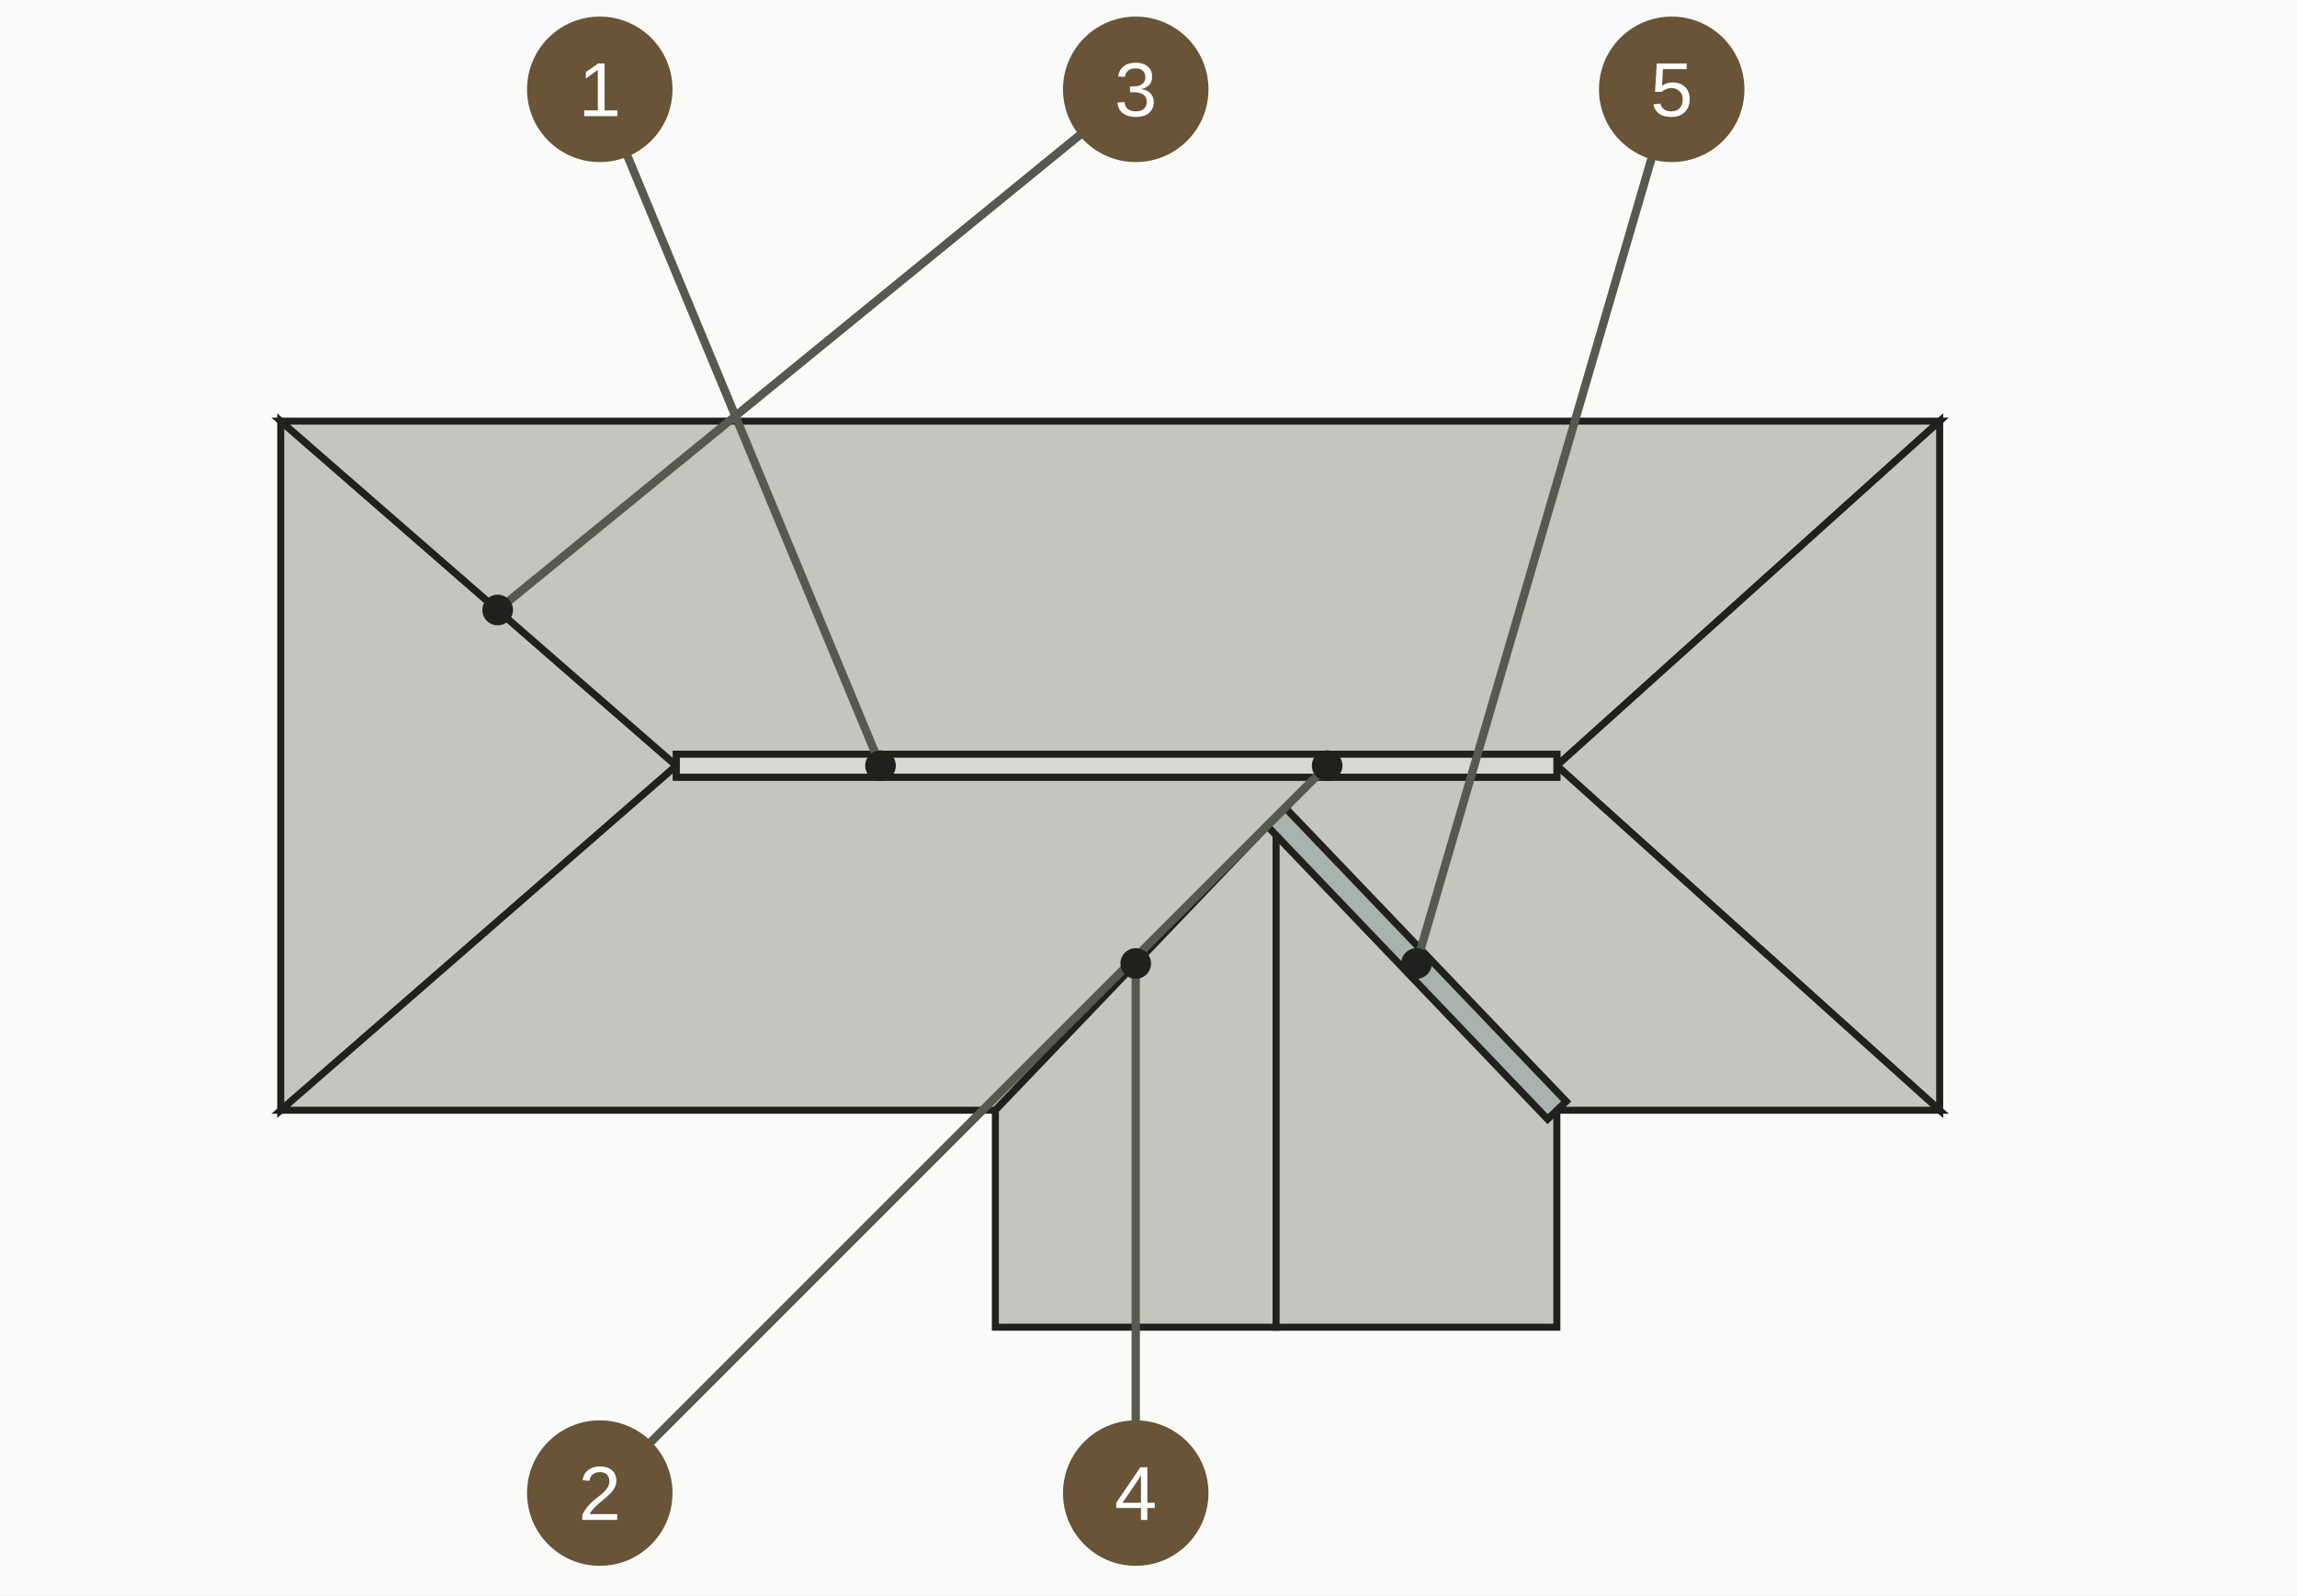
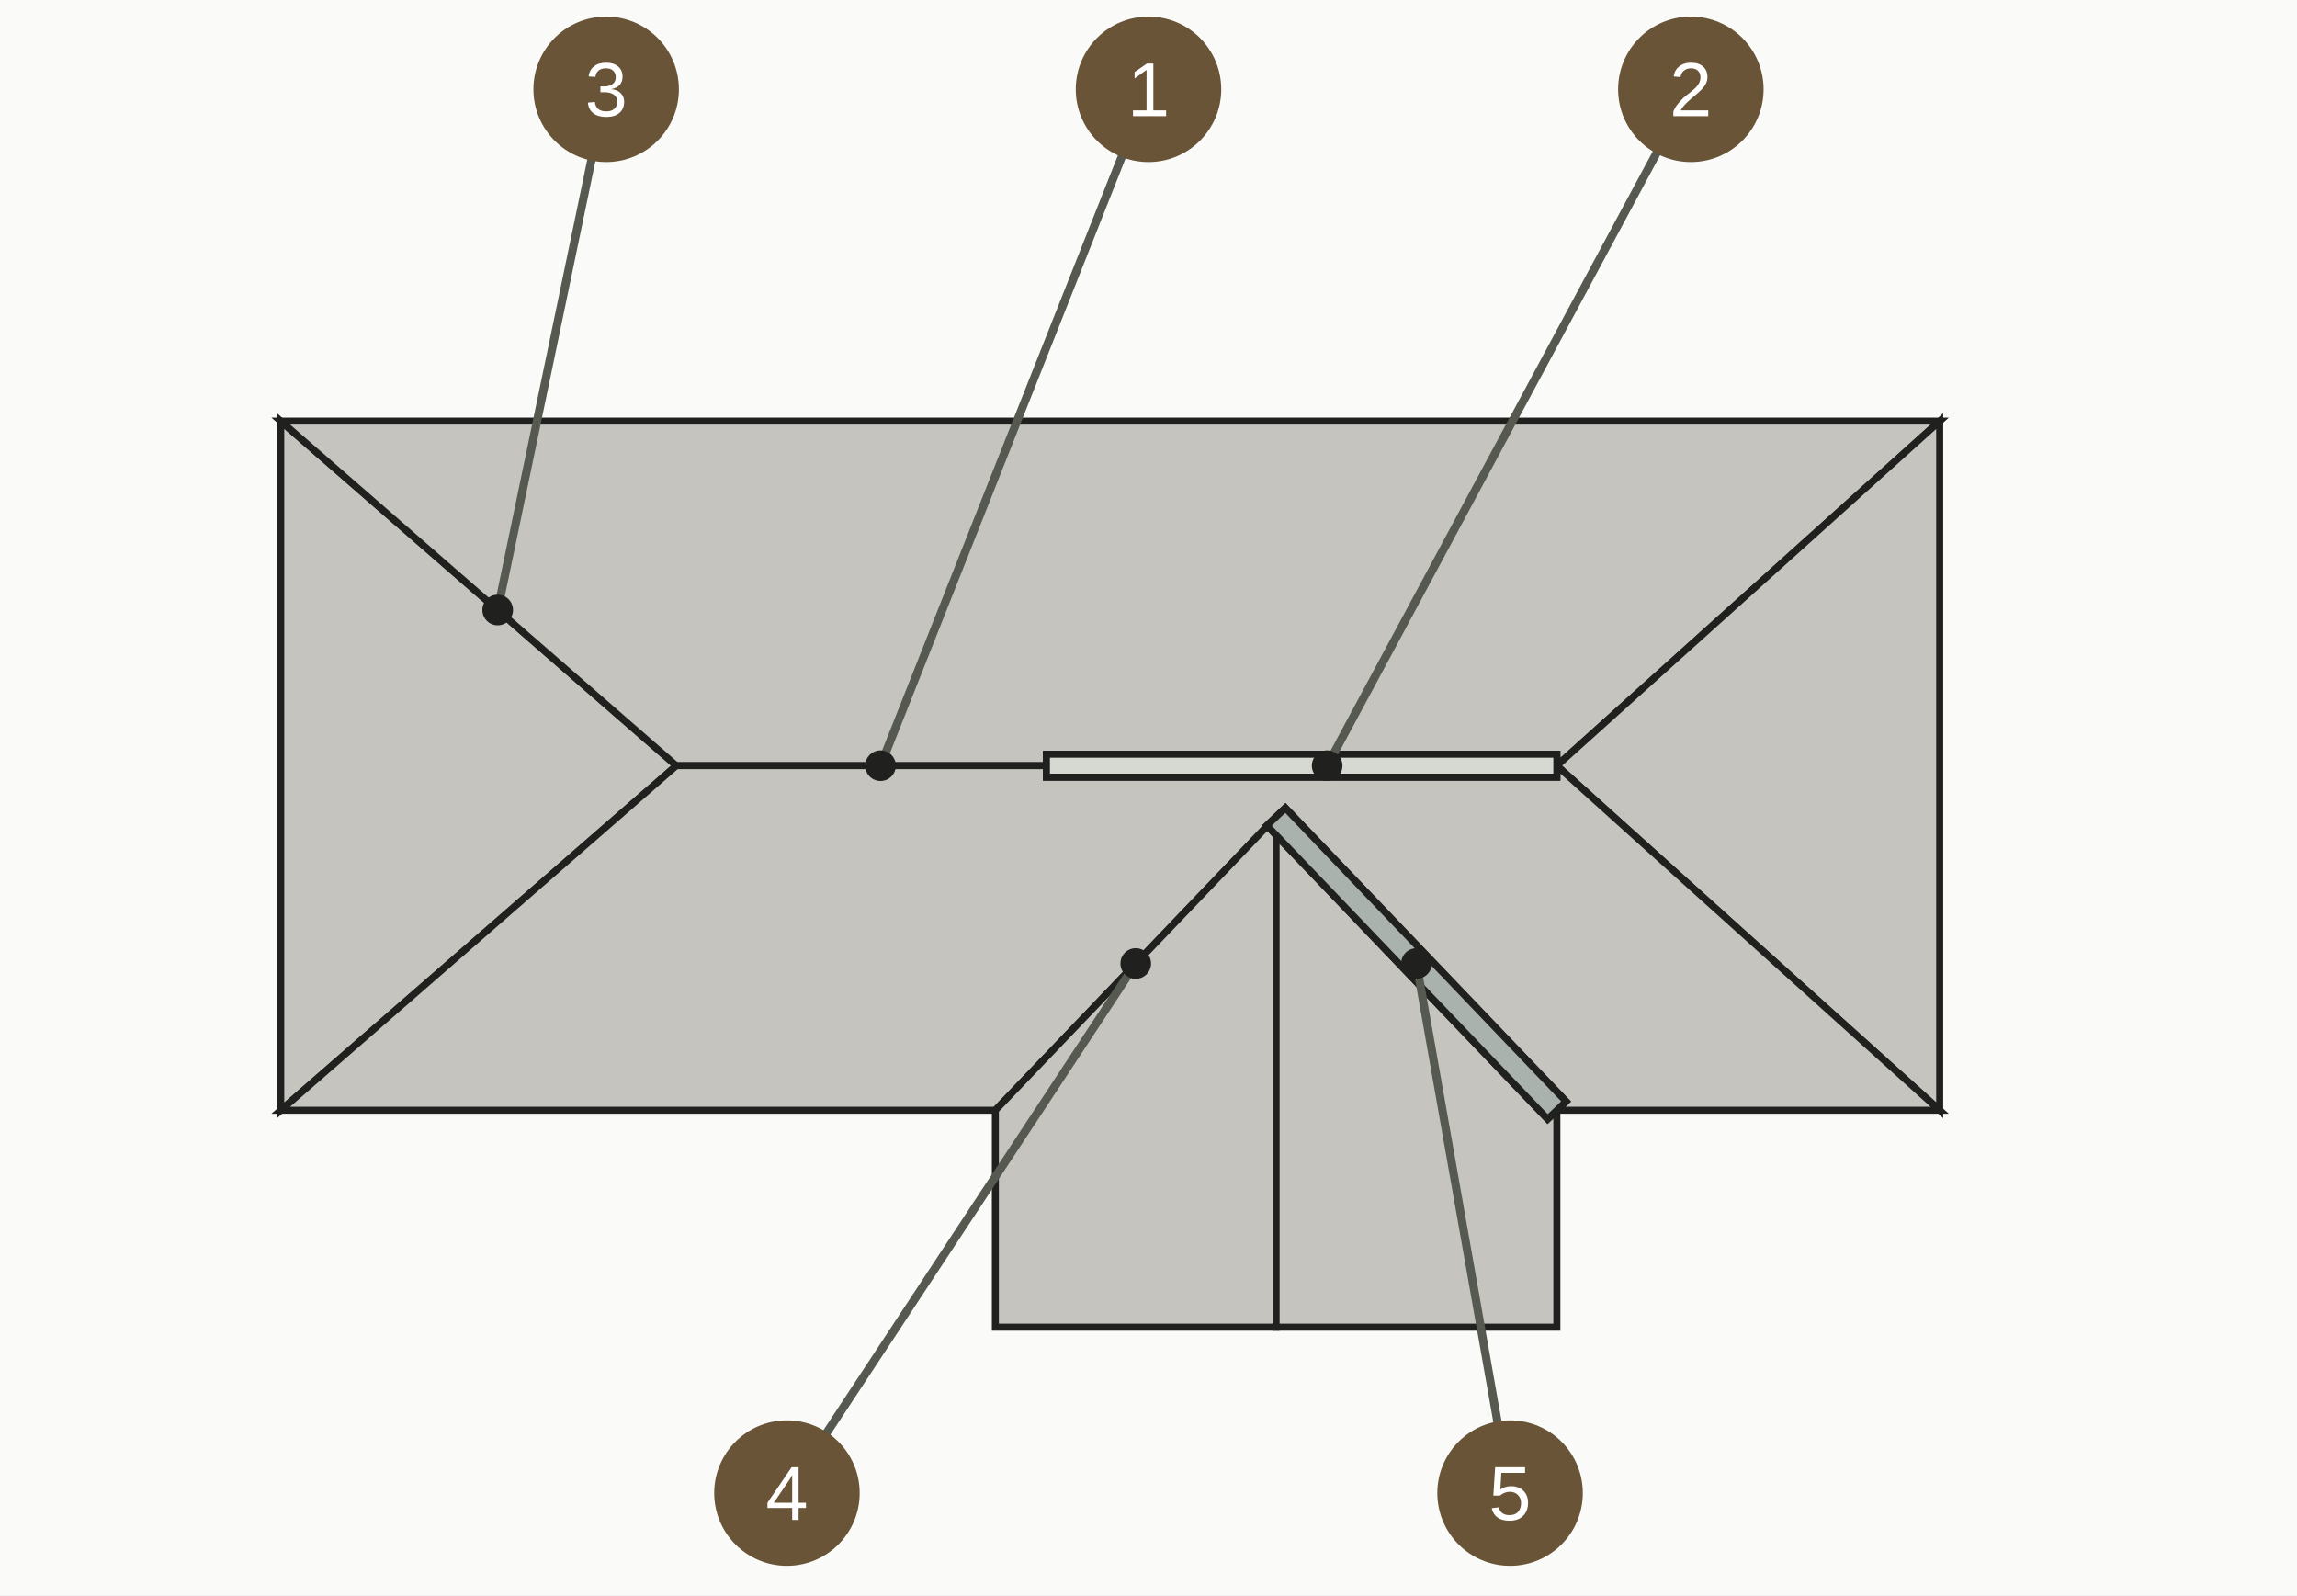
<svg xmlns="http://www.w3.org/2000/svg" viewBox="0 0 180 125" role="img">
  <defs>
    <pattern id="tag-0-mur" width="9" height="5" patternUnits="userSpaceOnUse">
      <rect width="9" height="5" fill="#e6e9e2" />
      <path d="M0 0H9 M0 2.5H9 M2 0V2.5 M7 2.5V5" stroke="#a1a79d" stroke-width=".22" fill="none" />
    </pattern>
    <pattern id="tag-0-uld" width="5" height="6" patternUnits="userSpaceOnUse">
      <rect width="5" height="6" fill="#ece3cc" />
      <path d="M0 6L2.5 0L5 6" stroke="#a89a76" stroke-width=".25" fill="none" />
    </pattern>
    <pattern id="tag-0-tilfoejet" width="4" height="4" patternUnits="userSpaceOnUse">
      <rect width="4" height="4" fill="#eddcba" />
      <path d="M0 4L4 0" stroke="#806747" stroke-width=".28" />
    </pattern>
  </defs>
  <rect width="180" height="125" fill="#fafbf9" />
  <path d="M22.000,87.000 L53.000,60.000 L22.000,33.000Z" fill="#c5c4bf" fill-rule="evenodd" stroke="#20211e" stroke-width=".55" />
-   <path d="M122.000,59.100 L122.000,60.000 L152.000,33.000 L22.000,33.000 L53.000,60.000 L53.000,59.100Z" fill="#c5c4bf" fill-rule="evenodd" stroke="#20211e" stroke-width=".55" />
+   <path d="M53.000,60.000 L82.000,60.000 L82.000,59.100 L122.000,59.100 L122.000,60.000 L152.000,33.000 L22.000,33.000Z" fill="#c5c4bf" fill-rule="evenodd" stroke="#20211e" stroke-width=".55" />
  <path d="M122.000,60.000 L152.000,87.000 L152.000,33.000Z" fill="#c5c4bf" fill-rule="evenodd" stroke="#20211e" stroke-width=".55" />
-   <path d="M53.000,60.000 L22.000,87.000 L78.000,87.000 L99.308,64.723 L99.277,64.691 L100.723,63.309 L122.723,86.309 L122.000,87.000 L152.000,87.000 L122.000,60.000 L122.000,60.900 L53.000,60.900Z" fill="#c5c4bf" fill-rule="evenodd" stroke="#20211e" stroke-width=".55" />
+   <path d="M53.000,60.000 L22.000,87.000 L78.000,87.000 L99.308,64.723 L99.277,64.691 L100.723,63.309 L122.723,86.309 L122.000,87.000 L152.000,87.000 L122.000,60.000 L122.000,60.900 L82.000,60.900 L82.000,60.000Z" fill="#c5c4bf" fill-rule="evenodd" stroke="#20211e" stroke-width=".55" />
  <path d="M78.000,87.000 L78.000,104.000 L100.000,104.000 L100.000,65.447 L99.308,64.723Z" fill="#c5c4bf" fill-rule="evenodd" stroke="#20211e" stroke-width=".55" />
  <path d="M100.000,65.447 L100.000,104.000 L122.000,104.000 L122.000,87.000 L121.277,87.691Z" fill="#c5c4bf" fill-rule="evenodd" stroke="#20211e" stroke-width=".55" />
  <path d="M121.277,87.691 L122.723,86.309 L100.723,63.309 L99.277,64.691Z" fill="#aab2ad" fill-rule="evenodd" stroke="#20211e" stroke-width=".55" />
-   <path d="M122.000,59.100 L53.000,59.100 L53.000,60.900 L122.000,60.900Z" fill="#d5d9d1" fill-rule="evenodd" stroke="#20211e" stroke-width=".55" />
+   <path d="M122.000,59.100 L82.000,59.100 L82.000,60.900 L122.000,60.900Z" fill="#d5d9d1" fill-rule="evenodd" stroke="#20211e" stroke-width=".55" />
  <g>
-     <path d="M47.0 7 L69 60" fill="none" stroke="#555950" stroke-width=".65" />
+     <path d="M90.0 7 L69 60" fill="none" stroke="#555950" stroke-width=".65" />
    <circle cx="69" cy="60" r="1.2" fill="#20211e" />
-     <circle cx="47.0" cy="7" r="5.7" fill="#695437" />
-     <text x="47.0" y="9.1" text-anchor="middle" fill="white" font-size="6" font-family="Arial,sans-serif">1</text>
+     <circle cx="90.0" cy="7" r="5.7" fill="#695437" />
+     <text x="90.0" y="9.1" text-anchor="middle" fill="white" font-size="6" font-family="Arial,sans-serif">1</text>
  </g>
  <g>
-     <path d="M47.0 117 L104 60" fill="none" stroke="#555950" stroke-width=".65" />
+     <path d="M132.5 7 L104 60" fill="none" stroke="#555950" stroke-width=".65" />
    <circle cx="104" cy="60" r="1.2" fill="#20211e" />
-     <circle cx="47.0" cy="117" r="5.7" fill="#695437" />
-     <text x="47.0" y="119.1" text-anchor="middle" fill="white" font-size="6" font-family="Arial,sans-serif">2</text>
+     <circle cx="132.5" cy="7" r="5.7" fill="#695437" />
+     <text x="132.5" y="9.1" text-anchor="middle" fill="white" font-size="6" font-family="Arial,sans-serif">2</text>
  </g>
  <g>
-     <path d="M89.0 7 L39 47.8" fill="none" stroke="#555950" stroke-width=".65" />
+     <path d="M47.5 7 L39 47.8" fill="none" stroke="#555950" stroke-width=".65" />
    <circle cx="39" cy="47.8" r="1.2" fill="#20211e" />
-     <circle cx="89.0" cy="7" r="5.7" fill="#695437" />
-     <text x="89.0" y="9.1" text-anchor="middle" fill="white" font-size="6" font-family="Arial,sans-serif">3</text>
+     <circle cx="47.5" cy="7" r="5.7" fill="#695437" />
+     <text x="47.5" y="9.1" text-anchor="middle" fill="white" font-size="6" font-family="Arial,sans-serif">3</text>
  </g>
  <g>
-     <path d="M89.0 117 L89 75.5" fill="none" stroke="#555950" stroke-width=".65" />
+     <path d="M61.667 117 L89 75.5" fill="none" stroke="#555950" stroke-width=".65" />
    <circle cx="89" cy="75.5" r="1.2" fill="#20211e" />
-     <circle cx="89.0" cy="117" r="5.7" fill="#695437" />
-     <text x="89.0" y="119.1" text-anchor="middle" fill="white" font-size="6" font-family="Arial,sans-serif">4</text>
+     <circle cx="61.667" cy="117" r="5.7" fill="#695437" />
+     <text x="61.667" y="119.1" text-anchor="middle" fill="white" font-size="6" font-family="Arial,sans-serif">4</text>
  </g>
  <g>
-     <path d="M131.0 7 L111 75.5" fill="none" stroke="#555950" stroke-width=".65" />
+     <path d="M118.333 117 L111 75.5" fill="none" stroke="#555950" stroke-width=".65" />
    <circle cx="111" cy="75.5" r="1.2" fill="#20211e" />
-     <circle cx="131.0" cy="7" r="5.7" fill="#695437" />
-     <text x="131.0" y="9.1" text-anchor="middle" fill="white" font-size="6" font-family="Arial,sans-serif">5</text>
+     <circle cx="118.333" cy="117" r="5.7" fill="#695437" />
+     <text x="118.333" y="119.1" text-anchor="middle" fill="white" font-size="6" font-family="Arial,sans-serif">5</text>
  </g>
</svg>
